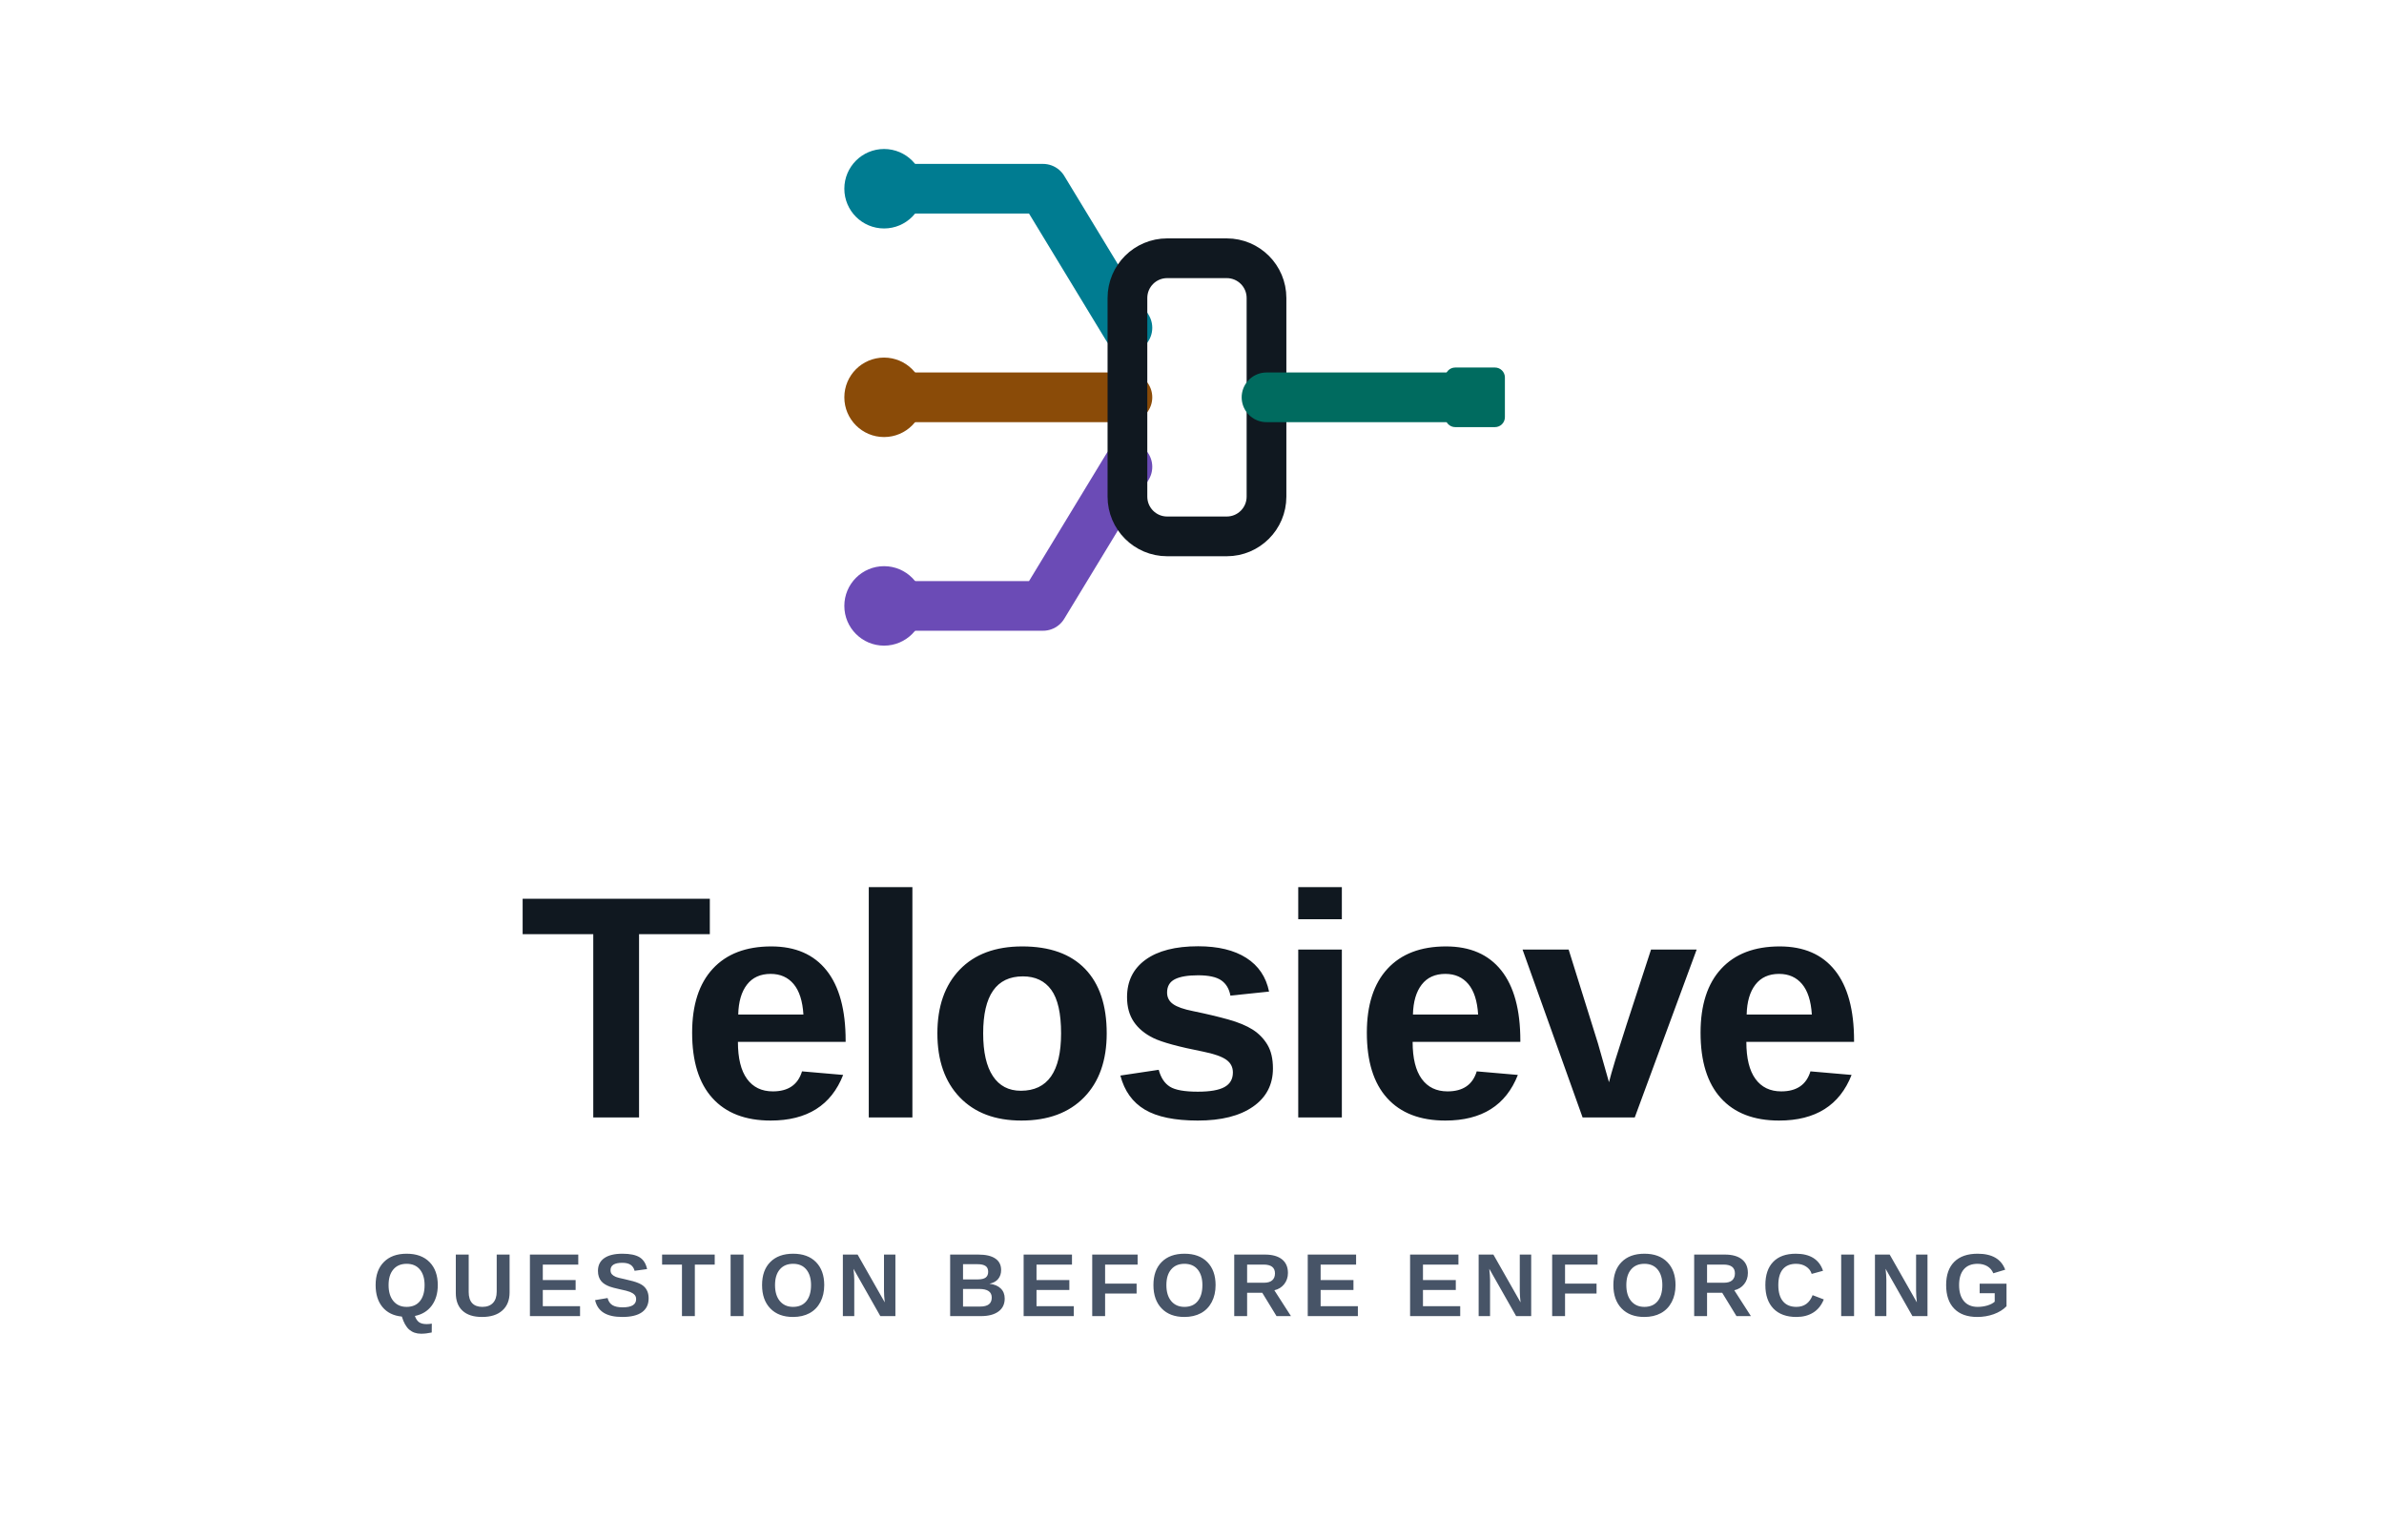
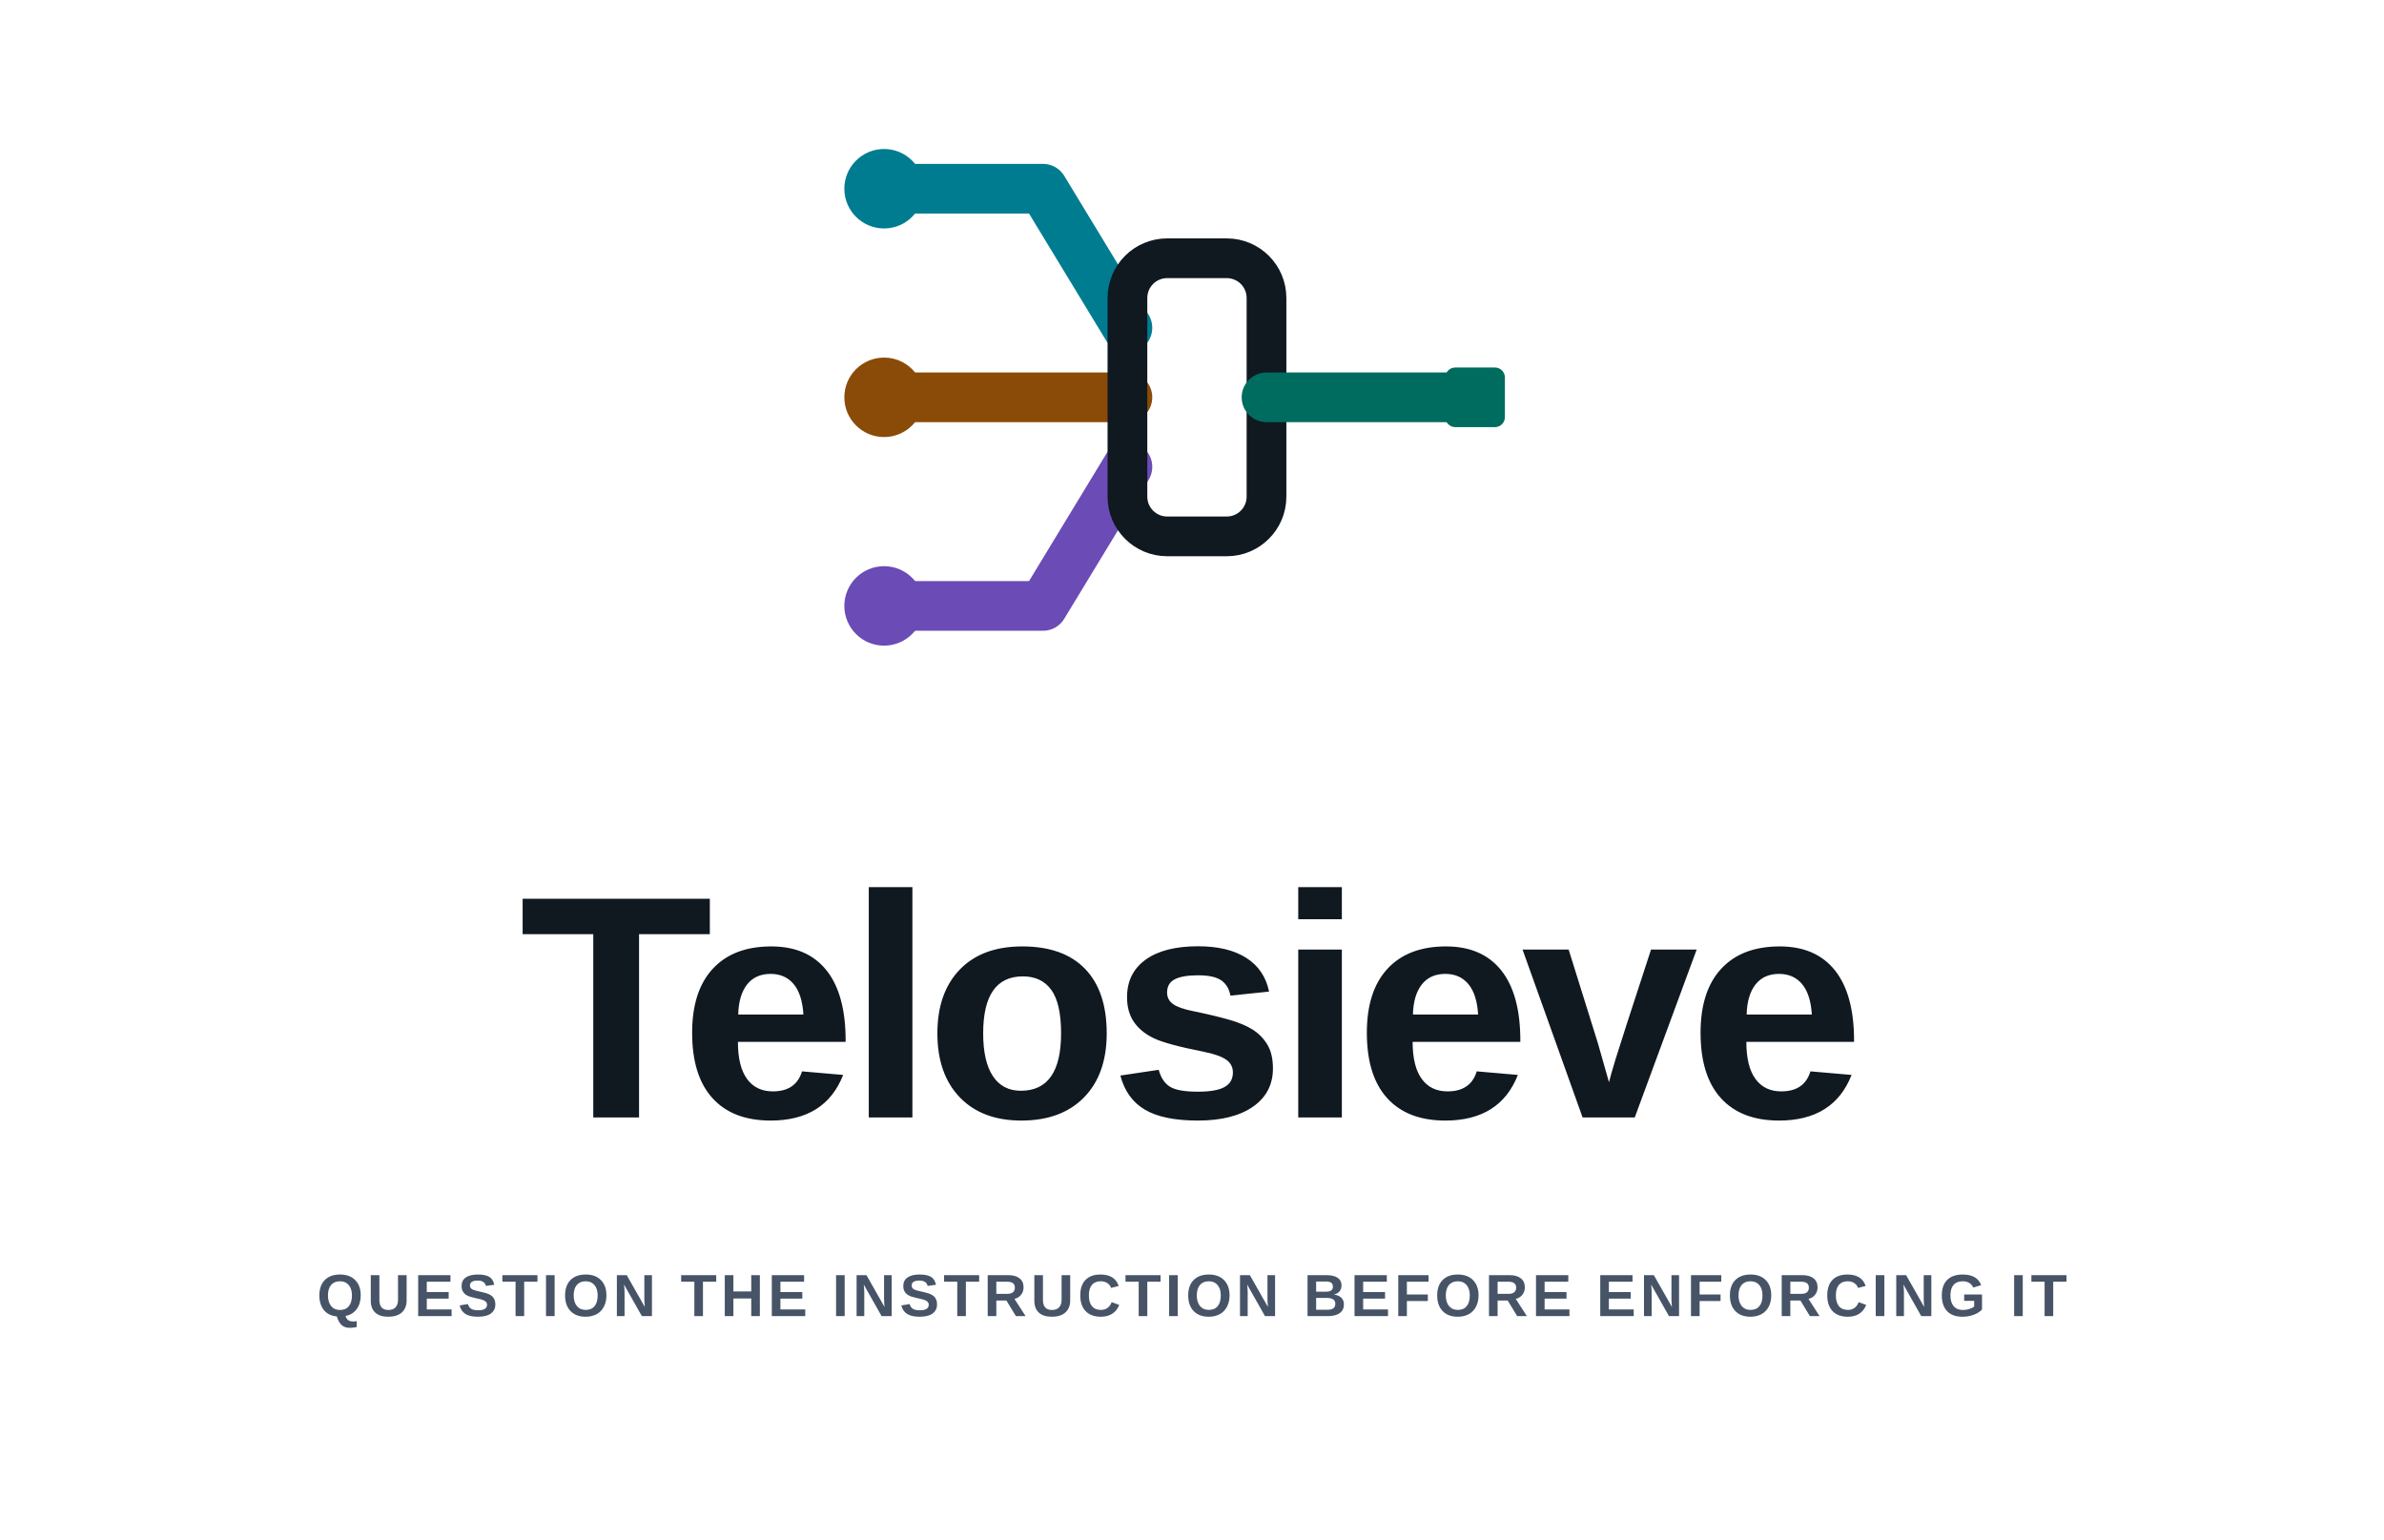
<svg xmlns="http://www.w3.org/2000/svg" viewBox="0 0 480 310" role="img" aria-labelledby="title description">
  <g transform="translate(160 0)">
    <g fill="none" stroke-linecap="round" stroke-linejoin="round">
      <path d="M18 38H50L67 66" stroke="#007C91" stroke-width="10" />
      <path d="M18 80H67" stroke="#8A4B08" stroke-width="10" />
      <path d="M18 122H50L67 94" stroke="#6B4BB6" stroke-width="10" />
      <rect x="67" y="52" width="28" height="56" rx="8" stroke="#101820" stroke-width="8" />
      <path d="M95 80H137" stroke="#006B5F" stroke-width="10" />
    </g>
    <circle cx="18" cy="38" r="8" fill="#007C91" />
    <circle cx="18" cy="80" r="8" fill="#8A4B08" />
    <circle cx="18" cy="122" r="8" fill="#6B4BB6" />
    <rect x="131" y="74" width="12" height="12" rx="2" fill="#006B5F" />
  </g>
  <text x="240" y="225" text-anchor="middle" fill="#101820" font-family="Arial, Helvetica, sans-serif" font-size="64" font-weight="700" letter-spacing="-2">Telosieve</text>
-   <text x="240" y="265" text-anchor="middle" fill="#475467" font-family="Arial, Helvetica, sans-serif" font-size="18" font-weight="600" letter-spacing="1.8">QUESTION BEFORE ENFORCING</text>
+   <text x="240" y="265" text-anchor="middle" fill="#475467" font-family="Arial, Helvetica, sans-serif" font-size="12" font-weight="600" letter-spacing=".8">QUESTION THE INSTRUCTION BEFORE ENFORCING IT</text>
</svg>
